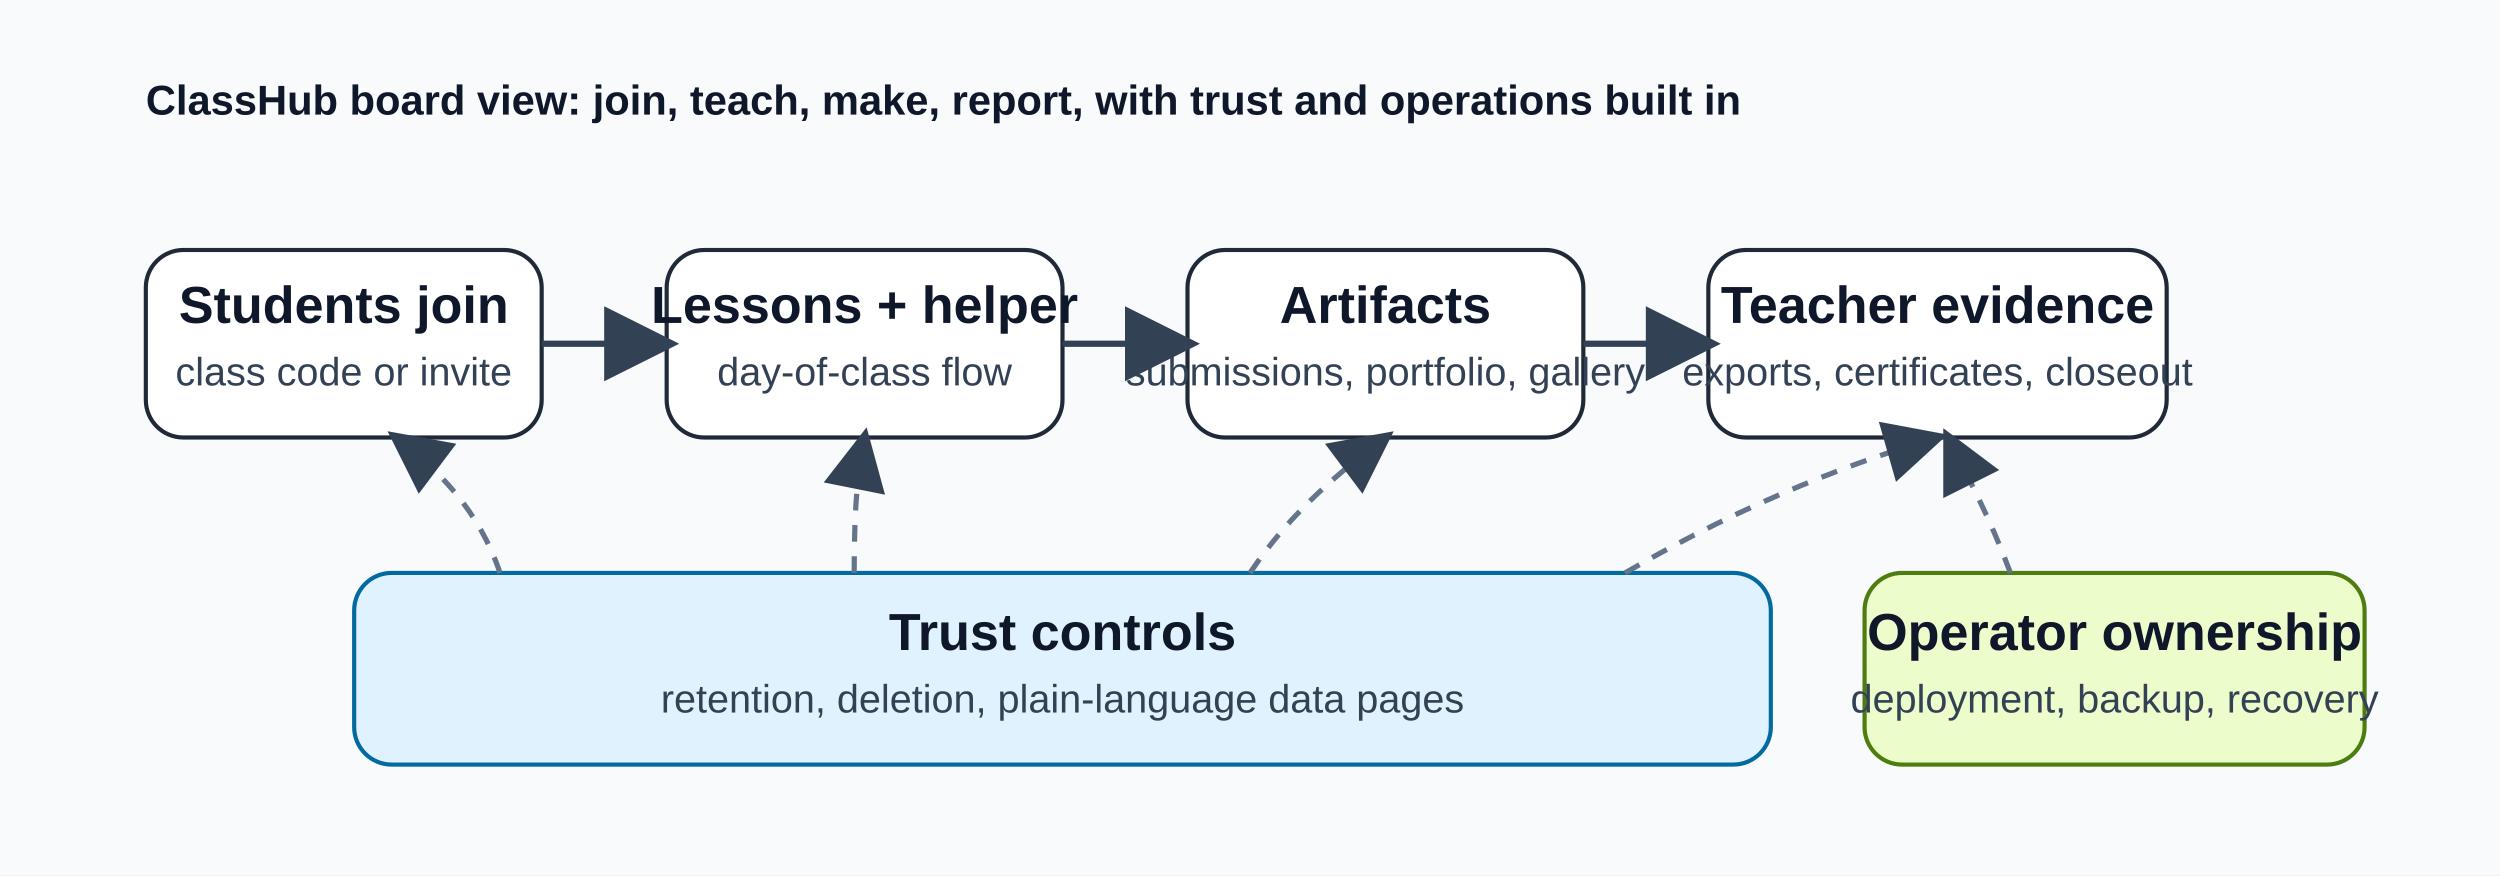
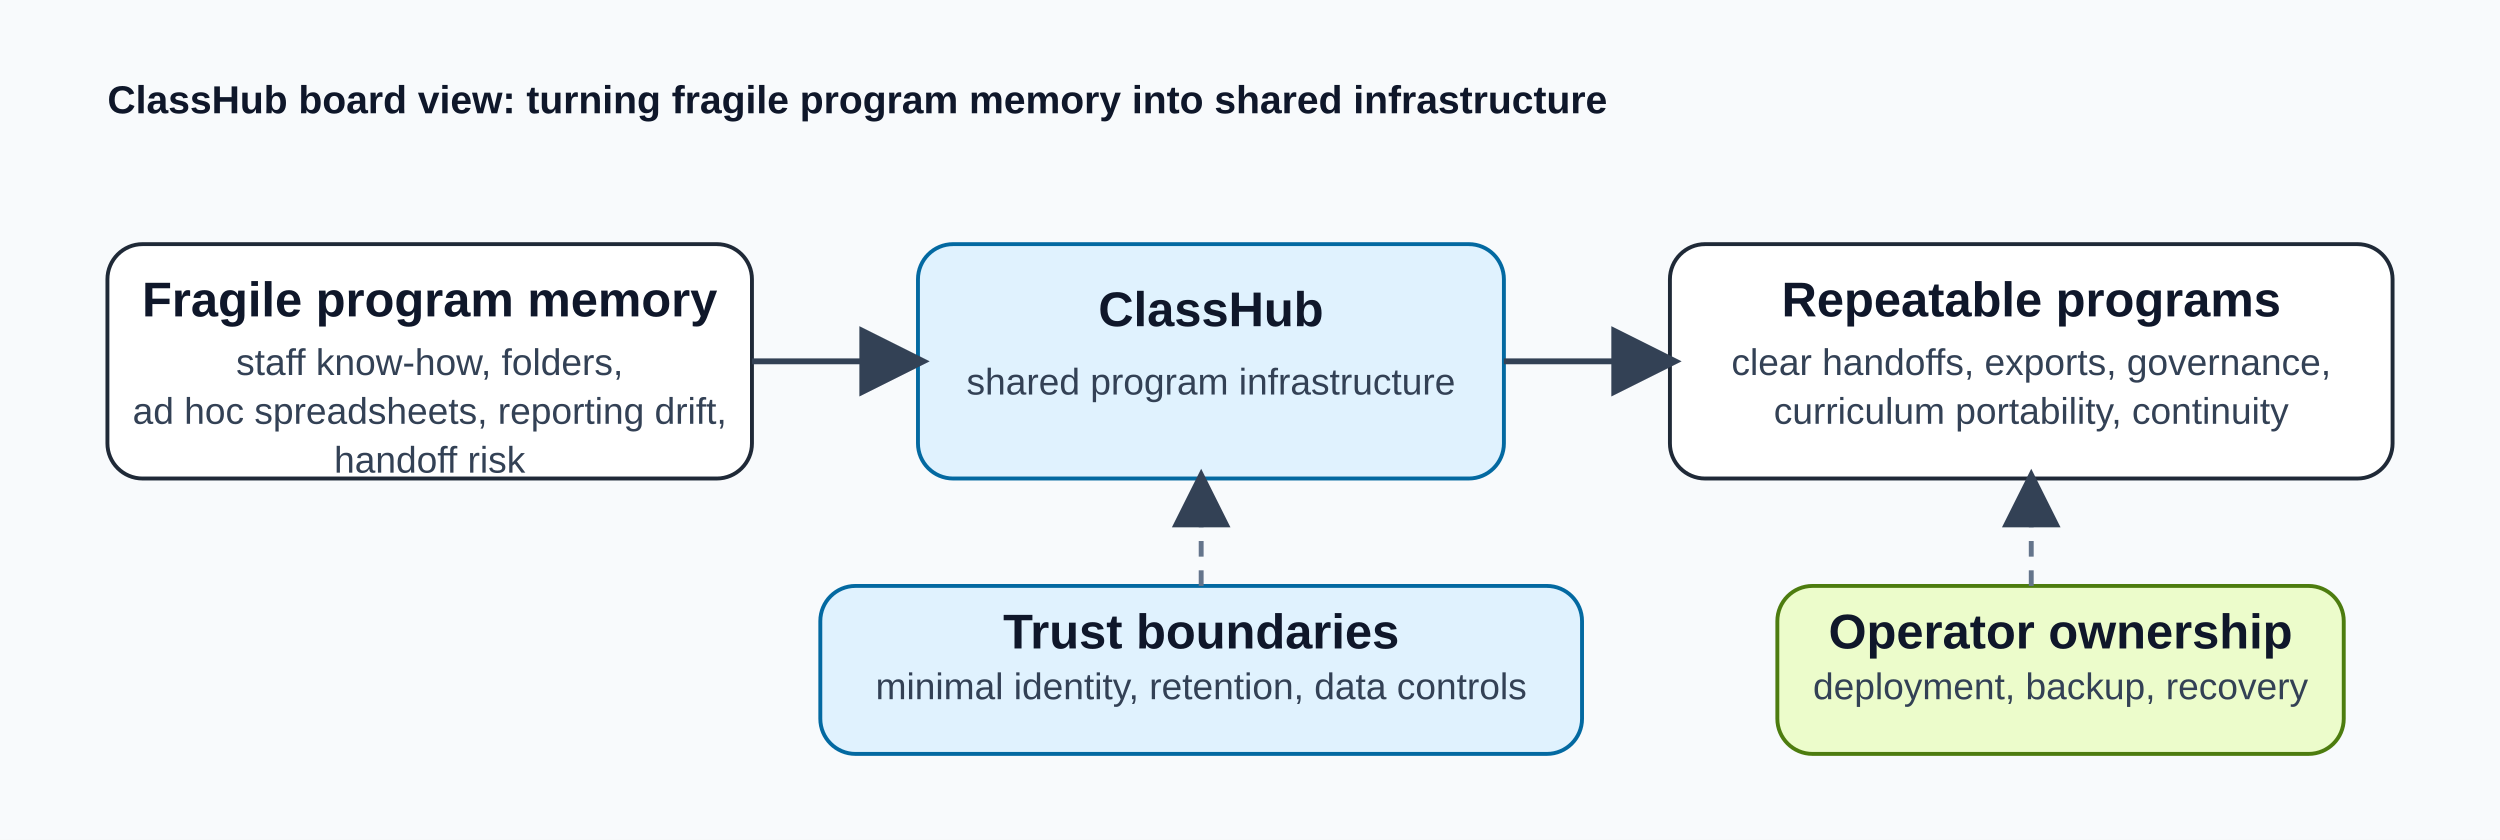
- <svg xmlns="http://www.w3.org/2000/svg" width="1200" height="420" viewBox="0 0 1200 420" role="img" aria-labelledby="title desc">
+ <svg xmlns="http://www.w3.org/2000/svg" width="1280" height="430" viewBox="0 0 1280 430" role="img" aria-labelledby="title desc">
  <defs>
    <style>
      .bg { fill: #f8fafc; }
      .box { fill: #ffffff; stroke: #1f2937; stroke-width: 2; rx: 18; ry: 18; }
      .accent { fill: #e0f2fe; stroke: #0369a1; stroke-width: 2; rx: 18; ry: 18; }
      .ops { fill: #ecfccb; stroke: #4d7c0f; stroke-width: 2; rx: 18; ry: 18; }
      .line { stroke: #334155; stroke-width: 3; fill: none; marker-end: url(#arrow); }
      .dash { stroke: #64748b; stroke-width: 2.5; fill: none; stroke-dasharray: 8 7; marker-end: url(#arrow); }
      .label { font: 700 25px Arial, sans-serif; fill: #0f172a; text-anchor: middle; }
      .small { font: 400 19px Arial, sans-serif; fill: #334155; text-anchor: middle; }
      .caption { font: 600 20px Arial, sans-serif; fill: #0f172a; }
    </style>
    <marker id="arrow" markerWidth="12" markerHeight="12" refX="10" refY="6" orient="auto">
      <path d="M0,0 L12,6 L0,12 z" fill="#334155" />
    </marker>
  </defs>
-   <rect class="bg" width="1200" height="420" />
-   <rect class="box" x="70" y="120" width="190" height="90" />
-   <text class="label" x="165" y="155">Students join</text>
-   <text class="small" x="165" y="185">class code or invite</text>
-   <rect class="box" x="320" y="120" width="190" height="90" />
-   <text class="label" x="415" y="155">Lessons + helper</text>
-   <text class="small" x="415" y="185">day-of-class flow</text>
-   <rect class="box" x="570" y="120" width="190" height="90" />
-   <text class="label" x="665" y="155">Artifacts</text>
-   <text class="small" x="665" y="185">submissions, portfolio, gallery</text>
-   <rect class="box" x="820" y="120" width="220" height="90" />
-   <text class="label" x="930" y="155">Teacher evidence</text>
-   <text class="small" x="930" y="185">exports, certificates, closeout</text>
-   <path class="line" d="M260 165 H320" />
-   <path class="line" d="M510 165 H570" />
-   <path class="line" d="M760 165 H820" />
-   <rect class="accent" x="170" y="275" width="680" height="92" />
-   <text class="label" x="510" y="312">Trust controls</text>
-   <text class="small" x="510" y="342">retention, deletion, plain-language data pages</text>
-   <path class="dash" d="M240 275 C230 245, 210 225, 190 210" />
-   <path class="dash" d="M410 275 C410 240, 412 225, 415 210" />
-   <path class="dash" d="M600 275 C620 245, 645 225, 665 210" />
-   <path class="dash" d="M780 275 C840 240, 895 220, 930 210" />
-   <rect class="ops" x="895" y="275" width="240" height="92" />
-   <text class="label" x="1015" y="312">Operator ownership</text>
-   <text class="small" x="1015" y="342">deployment, backup, recovery</text>
-   <path class="dash" d="M965 275 C955 248, 945 230, 935 210" />
-   <text class="caption" x="70" y="55">ClassHub board view: join, teach, make, report, with trust and operations built in</text>
+   <rect class="bg" width="1280" height="430" />
+   <rect class="box" x="55" y="125" width="330" height="120" />
+   <text class="label" x="220" y="162">Fragile program memory</text>
+   <text class="small" x="220" y="192">staff know-how, folders,</text>
+   <text class="small" x="220" y="217">ad hoc spreadsheets, reporting drift,</text>
+   <text class="small" x="220" y="242">handoff risk</text>
+   <rect class="accent" x="470" y="125" width="300" height="120" />
+   <text class="label" x="620" y="167">ClassHub</text>
+   <text class="small" x="620" y="202">shared program infrastructure</text>
+   <rect class="box" x="855" y="125" width="370" height="120" />
+   <text class="label" x="1040" y="162">Repeatable programs</text>
+   <text class="small" x="1040" y="192">clear handoffs, exports, governance,</text>
+   <text class="small" x="1040" y="217">curriculum portability, continuity</text>
+   <path class="line" d="M385 185 H470" />
+   <path class="line" d="M770 185 H855" />
+   <rect class="accent" x="420" y="300" width="390" height="86" />
+   <text class="label" x="615" y="332">Trust boundaries</text>
+   <text class="small" x="615" y="358">minimal identity, retention, data controls</text>
+   <path class="dash" d="M615 300 V245" />
+   <rect class="ops" x="910" y="300" width="290" height="86" />
+   <text class="label" x="1055" y="332">Operator ownership</text>
+   <text class="small" x="1055" y="358">deployment, backup, recovery</text>
+   <path class="dash" d="M1040 300 V245" />
+   <text class="caption" x="55" y="58">ClassHub board view: turning fragile program memory into shared infrastructure</text>
</svg>
